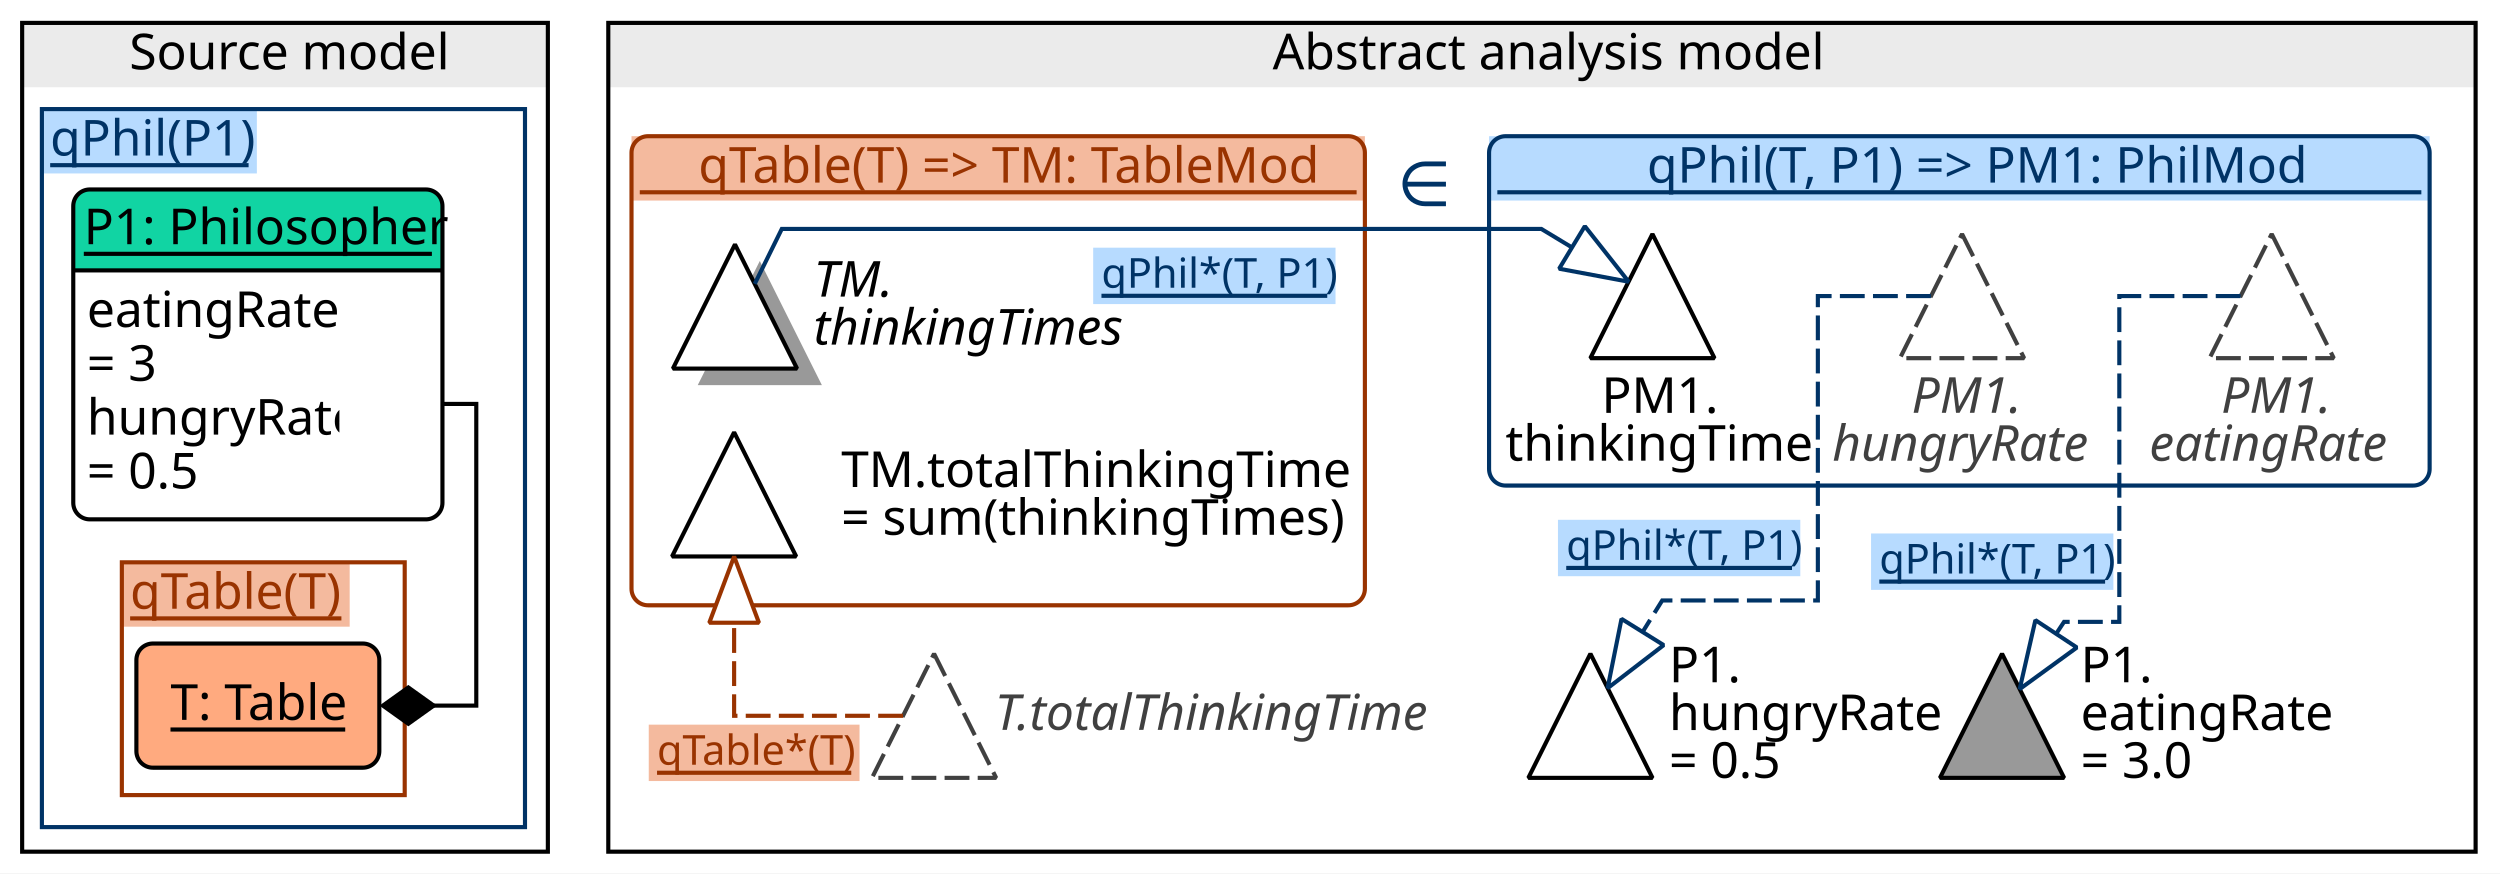
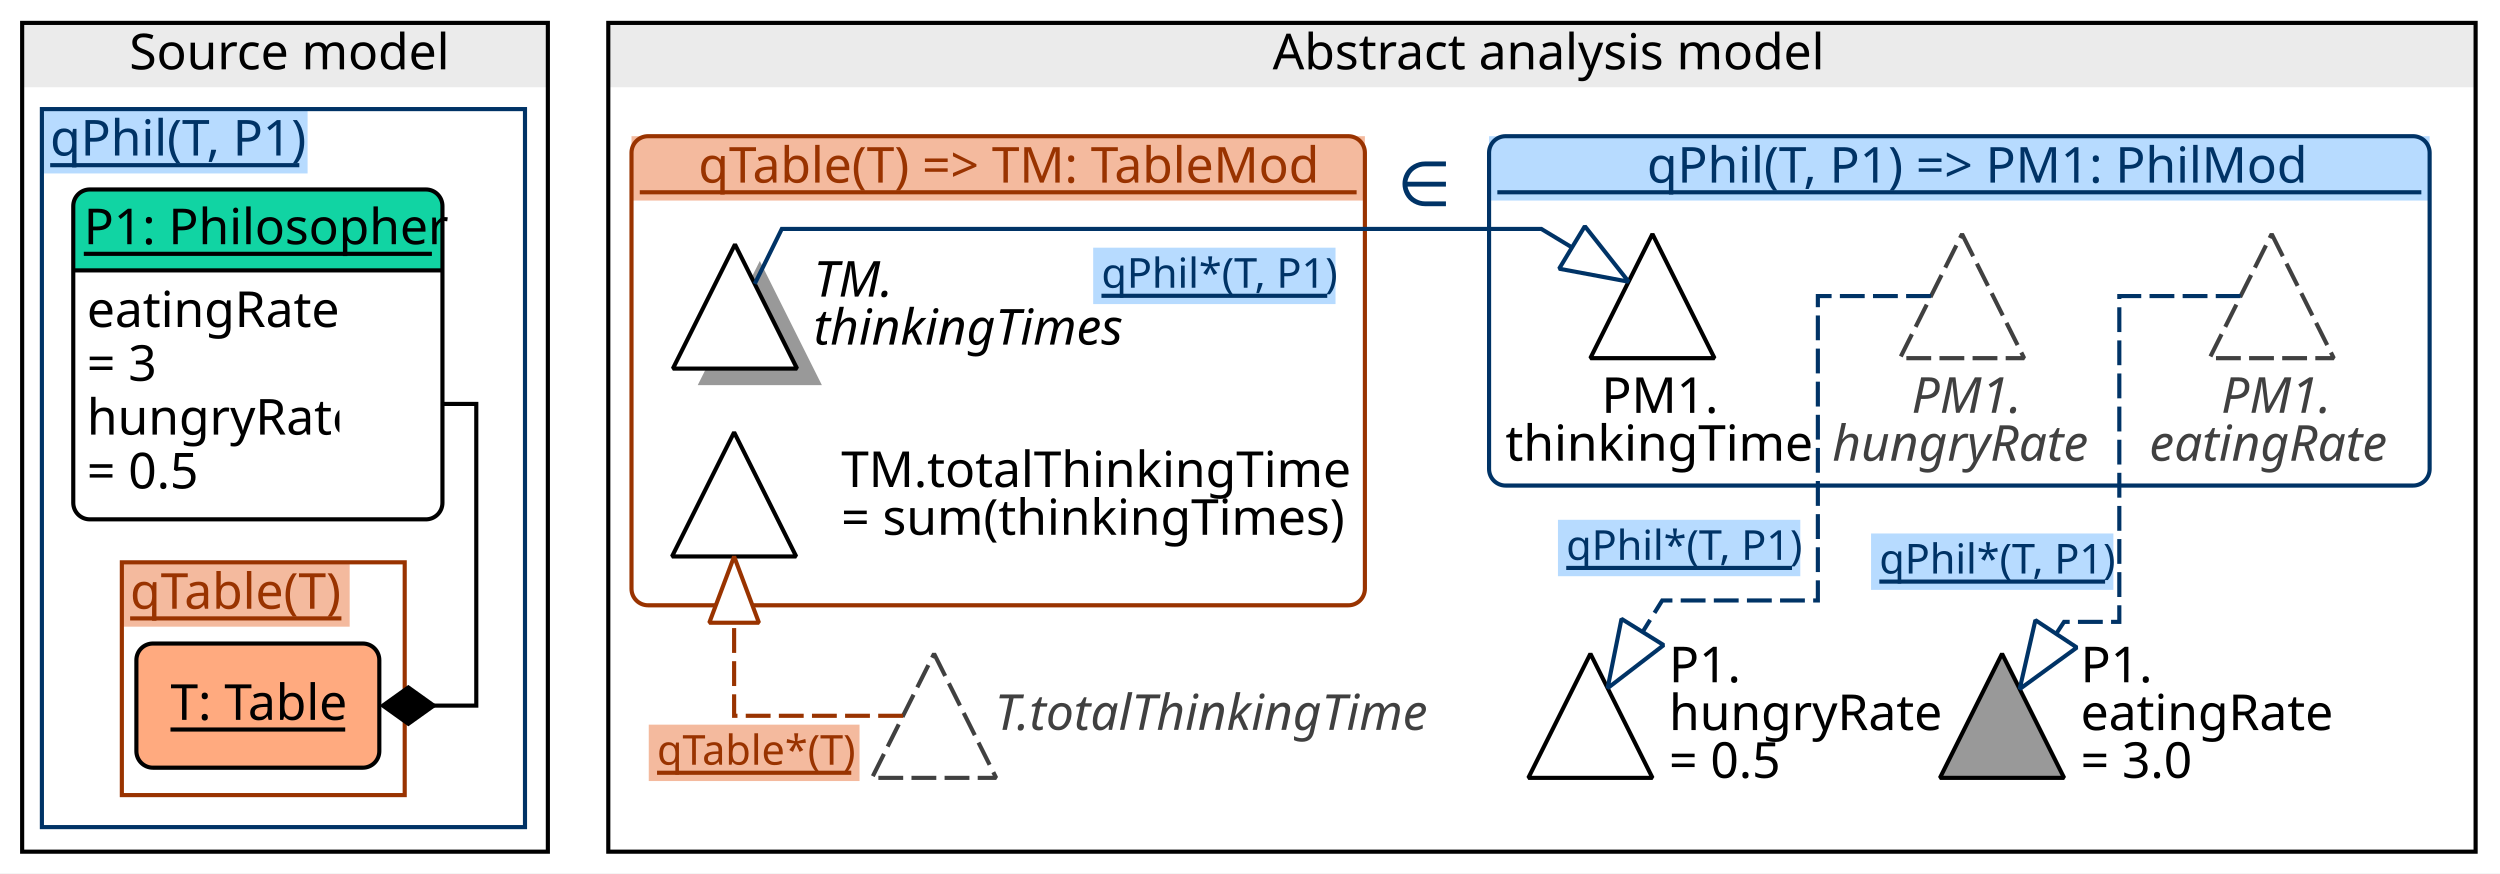
<svg xmlns="http://www.w3.org/2000/svg" fill-opacity="1" color-rendering="auto" color-interpolation="auto" text-rendering="auto" stroke="black" stroke-linecap="square" width="604" stroke-miterlimit="10" shape-rendering="auto" stroke-opacity="1" fill="black" stroke-dasharray="none" font-weight="normal" stroke-width="1" height="211" font-family="'Dialog'" font-style="normal" stroke-linejoin="miter" font-size="12px" stroke-dashoffset="0" image-rendering="auto">
  <defs id="genericDefs" />
  <g>
    <defs id="defs1">
      <clipPath clipPathUnits="userSpaceOnUse" id="clipPath1">
        <path d="M0 0 L604 0 L604 211 L0 211 L0 0 Z" />
      </clipPath>
      <clipPath clipPathUnits="userSpaceOnUse" id="clipPath2">
        <path d="M478 602 L1082 602 L1082 813 L478 813 L478 602 Z" />
      </clipPath>
      <clipPath clipPathUnits="userSpaceOnUse" id="clipPath3">
        <path d="M478 667.326 L478 813 L1082 813 L1082 667.326 Z" />
      </clipPath>
      <clipPath clipPathUnits="userSpaceOnUse" id="clipPath4">
        <path d="M478 602 L478 667.326 L1082 667.326 L1082 602 Z" />
      </clipPath>
      <clipPath clipPathUnits="userSpaceOnUse" id="clipPath5">
        <path d="M0 0 L0 52 L61 52 L61 0 Z" />
      </clipPath>
      <clipPath clipPathUnits="userSpaceOnUse" id="clipPath6">
        <path d="M472 598 L1076 598 L1076 809 L472 809 L472 598 Z" />
      </clipPath>
    </defs>
    <g fill="white" text-rendering="geometricPrecision" shape-rendering="geometricPrecision" transform="translate(-478,-602)" stroke="white">
      <rect x="478" width="604" height="211" y="602" clip-path="url(#clipPath2)" stroke="none" />
    </g>
    <g fill="white" text-rendering="geometricPrecision" shape-rendering="geometricPrecision" transform="matrix(1,0,0,1,-478,-602)" stroke="white">
      <rect x="483.351" width="127.012" height="200.236" y="607.53" clip-path="url(#clipPath2)" stroke="none" />
      <rect x="483.351" y="607.53" clip-path="url(#clipPath2)" fill="rgb(235,235,235)" width="127.012" height="15.55" stroke="none" />
    </g>
    <g text-rendering="geometricPrecision" stroke-miterlimit="1.45" shape-rendering="geometricPrecision" font-family="'Fira Sans'" transform="matrix(1,0,0,1,-478,-602)" stroke-linecap="butt">
      <text x="509.246" xml:space="preserve" y="618.747" clip-path="url(#clipPath2)" stroke="none">Source model</text>
      <rect fill="none" x="483.351" width="127.012" height="200.236" y="607.53" clip-path="url(#clipPath2)" />
    </g>
    <g fill="rgb(183,219,255)" text-rendering="geometricPrecision" shape-rendering="geometricPrecision" transform="matrix(1,0,0,1,-478,-602)" stroke="rgb(183,219,255)">
-       <rect x="488.121" width="51.938" height="15.55" y="628.356" clip-path="url(#clipPath2)" stroke="none" />
+       <rect x="488.121" width="64.195" height="15.55" y="628.356" clip-path="url(#clipPath2)" stroke="none" />
    </g>
    <g stroke-linecap="butt" transform="matrix(1,0,0,1,-478,-602)" fill="rgb(0,51,102)" text-rendering="geometricPrecision" font-family="'Fira Sans'" shape-rendering="geometricPrecision" stroke="rgb(0,51,102)" stroke-miterlimit="1.45">
-       <text x="490.121" xml:space="preserve" y="639.573" clip-path="url(#clipPath2)" stroke="none">qPhil(P1)</text>
-       <line y2="641.906" fill="none" x1="490.121" clip-path="url(#clipPath2)" x2="538.059" y1="641.906" />
+       <text x="490.121" xml:space="preserve" y="639.573" clip-path="url(#clipPath2)" stroke="none">qPhil(T, P1)</text>
+       <line y2="641.906" fill="none" x1="490.121" clip-path="url(#clipPath2)" x2="550.316" y1="641.906" />
      <rect fill="none" x="488.121" width="116.717" height="173.474" y="628.356" clip-path="url(#clipPath2)" />
    </g>
    <g fill="rgb(255,170,127)" text-rendering="geometricPrecision" shape-rendering="geometricPrecision" transform="matrix(1,0,0,1,-478,-602)" stroke="rgb(255,170,127)">
      <rect x="510.95" y="757.476" clip-path="url(#clipPath2)" width="58.694" rx="4" ry="4" height="30" stroke="none" />
    </g>
    <g text-rendering="geometricPrecision" stroke-miterlimit="1.45" shape-rendering="geometricPrecision" transform="matrix(1,0,0,1,-478,-602)" stroke-linecap="butt">
      <rect x="510.95" y="757.476" clip-path="url(#clipPath2)" fill="none" width="58.694" rx="4" ry="4" height="30" />
      <text x="519.188" xml:space="preserve" y="775.918" clip-path="url(#clipPath2)" font-family="'Fira Sans'" stroke="none">T: Table</text>
      <line y2="778.251" fill="none" x1="519.188" clip-path="url(#clipPath2)" x2="561.405" y1="778.251" />
    </g>
    <g fill="white" text-rendering="geometricPrecision" shape-rendering="geometricPrecision" transform="matrix(1,0,0,1,-478,-602)" stroke="white">
      <rect x="495.7" y="647.776" clip-path="url(#clipPath3)" width="89.195" rx="4" ry="4" height="79.7" stroke="none" />
      <rect x="495.7" y="647.776" clip-path="url(#clipPath4)" fill="rgb(17,212,163)" width="89.195" rx="4" ry="4" height="79.7" stroke="none" />
    </g>
    <g text-rendering="geometricPrecision" stroke-miterlimit="1.45" shape-rendering="geometricPrecision" transform="matrix(1,0,0,1,-478,-602)" stroke-linecap="butt">
      <rect x="495.7" y="647.776" clip-path="url(#clipPath2)" fill="none" width="89.195" rx="4" ry="4" height="79.7" />
      <line y2="667.326" fill="none" x1="495.7" clip-path="url(#clipPath2)" x2="584.894" y1="667.326" />
      <text x="498.248" xml:space="preserve" y="660.993" clip-path="url(#clipPath2)" font-family="'Fira Sans'" stroke="none">P1: Philosopher</text>
      <line y2="663.326" fill="none" x1="498.248" clip-path="url(#clipPath2)" x2="582.346" y1="663.326" />
    </g>
    <g text-rendering="geometricPrecision" stroke-miterlimit="1.45" shape-rendering="geometricPrecision" font-family="'Fira Sans'" transform="matrix(1,0,0,1,-478,-602) translate(499,671)" stroke-linecap="butt">
      <text x="0" xml:space="preserve" y="10" clip-path="url(#clipPath5)" stroke="none">eatingRate</text>
      <text x="57" xml:space="preserve" y="10" clip-path="url(#clipPath5)" stroke="none"> </text>
      <text x="0" xml:space="preserve" y="23" clip-path="url(#clipPath5)" stroke="none">= 3</text>
      <text x="16" xml:space="preserve" y="23" clip-path="url(#clipPath5)" stroke="none"> </text>
      <text x="0" xml:space="preserve" y="36" clip-path="url(#clipPath5)" stroke="none">hungryRate</text>
      <text x="61" xml:space="preserve" y="36" clip-path="url(#clipPath5)" stroke="none"> </text>
      <text x="0" xml:space="preserve" y="49" clip-path="url(#clipPath5)" stroke="none">= 0.5</text>
    </g>
    <g fill="rgb(244,186,158)" text-rendering="geometricPrecision" shape-rendering="geometricPrecision" transform="matrix(1,0,0,1,-478,-602)" stroke="rgb(244,186,158)">
      <rect x="507.438" width="55.044" height="15.55" y="737.856" clip-path="url(#clipPath2)" stroke="none" />
    </g>
    <g stroke-linecap="butt" transform="matrix(1,0,0,1,-478,-602)" fill="rgb(153,51,0)" text-rendering="geometricPrecision" font-family="'Fira Sans'" shape-rendering="geometricPrecision" stroke="rgb(153,51,0)" stroke-miterlimit="1.45">
      <text x="509.438" xml:space="preserve" y="749.073" clip-path="url(#clipPath2)" stroke="none">qTable(T)</text>
      <line y2="751.406" fill="none" x1="509.438" clip-path="url(#clipPath2)" x2="560.482" y1="751.406" />
      <rect fill="none" x="507.438" width="68.339" height="56.24" y="737.856" clip-path="url(#clipPath2)" />
      <path fill="none" d="M576.647 772.476 L593.07 772.476 L593.07 699.588 L584.862 699.588" clip-path="url(#clipPath2)" stroke="black" />
      <path fill="black" d="M569.647 772.476 L576.647 767.476 L583.647 772.476 L576.647 777.476 Z" clip-path="url(#clipPath2)" stroke="none" />
    </g>
    <g fill="rgb(235,235,235)" text-rendering="geometricPrecision" shape-rendering="geometricPrecision" transform="matrix(1,0,0,1,-478,-602)" stroke="rgb(235,235,235)">
      <rect x="624.963" width="451.144" height="15.55" y="607.53" clip-path="url(#clipPath2)" stroke="none" />
    </g>
    <g text-rendering="geometricPrecision" stroke-miterlimit="1.45" shape-rendering="geometricPrecision" font-family="'Fira Sans'" transform="matrix(1,0,0,1,-478,-602)" stroke-linecap="butt">
      <text x="785.465" xml:space="preserve" y="618.747" clip-path="url(#clipPath2)" stroke="none">Abstract analysis model</text>
      <rect fill="none" x="624.963" width="451.144" height="200.236" y="607.53" clip-path="url(#clipPath2)" />
    </g>
    <g fill="rgb(183,219,255)" text-rendering="geometricPrecision" shape-rendering="geometricPrecision" transform="matrix(1,0,0,1,-478,-602)" stroke="rgb(183,219,255)">
      <rect x="837.758" width="227.24" height="15.55" y="634.905" clip-path="url(#clipPath2)" stroke="none" />
    </g>
    <g stroke-linecap="butt" transform="matrix(1,0,0,1,-478,-602)" fill="rgb(0,51,102)" text-rendering="geometricPrecision" font-family="'Fira Sans'" shape-rendering="geometricPrecision" stroke="rgb(0,51,102)" stroke-miterlimit="1.45">
      <text x="875.916" xml:space="preserve" y="646.122" clip-path="url(#clipPath2)" stroke="none">qPhil(T, P1) =&gt; PM1: PhilMod</text>
      <line y2="648.454" fill="none" x1="839.758" clip-path="url(#clipPath2)" x2="1062.998" y1="648.454" />
      <rect x="837.758" y="634.905" clip-path="url(#clipPath2)" fill="none" width="227.24" rx="4" ry="4" height="84.408" />
      <path fill="none" d="M877.226 658.533 L892.226 688.533 L862.226 688.533 Z" fill-rule="evenodd" clip-path="url(#clipPath2)" stroke="black" />
      <text fill="black" x="864.933" xml:space="preserve" y="701.75" clip-path="url(#clipPath2)" stroke="none">PM1.</text>
      <text fill="black" x="841.719" xml:space="preserve" y="713.3" clip-path="url(#clipPath2)" stroke="none">thinkingTime</text>
    </g>
    <g stroke-linecap="butt" transform="matrix(1,0,0,1,-478,-602)" fill="rgb(64,64,64)" text-rendering="geometricPrecision" shape-rendering="geometricPrecision" stroke-dasharray="6,2" stroke="rgb(64,64,64)" stroke-miterlimit="1.45">
      <path fill="none" d="M952.032 658.533 L967.032 688.533 L937.032 688.533 Z" fill-rule="evenodd" clip-path="url(#clipPath2)" />
      <text x="939.847" y="701.732" clip-path="url(#clipPath2)" font-family="'Fira Sans'" font-style="italic" stroke-dasharray="none" stroke="none" xml:space="preserve">PM1.</text>
      <text x="920.676" y="713.318" clip-path="url(#clipPath2)" font-family="'Fira Sans'" font-style="italic" stroke-dasharray="none" stroke="none" xml:space="preserve">hungryRate</text>
      <path fill="none" d="M1026.839 658.533 L1041.839 688.533 L1011.839 688.533 Z" clip-path="url(#clipPath2)" fill-rule="evenodd" />
      <text x="1014.654" y="701.732" clip-path="url(#clipPath2)" font-family="'Fira Sans'" font-style="italic" stroke-dasharray="none" stroke="none" xml:space="preserve">PM1.</text>
      <text x="997.275" y="713.318" clip-path="url(#clipPath2)" font-family="'Fira Sans'" font-style="italic" stroke-dasharray="none" stroke="none" xml:space="preserve">eatingRate</text>
      <path fill="none" stroke-dasharray="none" d="M862.246 759.936 L877.246 789.936 L847.246 789.936 Z" clip-path="url(#clipPath2)" fill-rule="evenodd" stroke="black" />
    </g>
    <g text-rendering="geometricPrecision" stroke-miterlimit="1.45" shape-rendering="geometricPrecision" font-family="'Fira Sans'" transform="matrix(1,0,0,1,-478,-602)" stroke-linecap="butt">
      <text x="881.246" xml:space="preserve" y="766.828" clip-path="url(#clipPath2)" stroke="none">P1.</text>
      <text x="881.246" xml:space="preserve" y="778.378" clip-path="url(#clipPath2)" stroke="none">hungryRate</text>
      <text x="881.246" xml:space="preserve" y="789.928" clip-path="url(#clipPath2)" stroke="none">= 0.5</text>
    </g>
    <g fill="rgb(153,153,153)" text-rendering="geometricPrecision" shape-rendering="geometricPrecision" transform="matrix(1,0,0,1,-478,-602)" stroke="rgb(153,153,153)">
      <path d="M961.693 759.936 L976.693 789.936 L946.693 789.936 Z" fill-rule="evenodd" clip-path="url(#clipPath2)" stroke="none" />
    </g>
    <g text-rendering="geometricPrecision" stroke-miterlimit="1.45" shape-rendering="geometricPrecision" transform="matrix(1,0,0,1,-478,-602)" stroke-linecap="butt">
      <path fill="none" d="M961.693 759.936 L976.693 789.936 L946.693 789.936 Z" fill-rule="evenodd" clip-path="url(#clipPath2)" />
      <text x="980.693" xml:space="preserve" y="766.828" clip-path="url(#clipPath2)" font-family="'Fira Sans'" stroke="none">P1.</text>
      <text x="980.693" xml:space="preserve" y="778.378" clip-path="url(#clipPath2)" font-family="'Fira Sans'" stroke="none">eatingRate</text>
      <text x="980.693" xml:space="preserve" y="789.928" clip-path="url(#clipPath2)" font-family="'Fira Sans'" stroke="none">= 3.0</text>
      <path fill="none" stroke-dasharray="6,2" d="M944.514 673.533 L917.195 673.533 L917.195 747.078 L879.587 747.078 L874.322 755.536" clip-path="url(#clipPath2)" stroke="rgb(0,51,102)" />
      <path fill="white" stroke-dasharray="6,2" d="M866.395 768.271 L879.944 757.858 L869.757 751.516 Z" clip-path="url(#clipPath2)" stroke="none" />
      <path fill="none" d="M866.395 768.271 L879.944 757.858 L869.757 751.516 Z" clip-path="url(#clipPath2)" stroke="rgb(0,51,102)" />
      <rect x="930.045" y="730.889" clip-path="url(#clipPath2)" fill="rgb(183,219,255)" width="58.55" stroke-dasharray="6,2" height="13.625" stroke="none" />
    </g>
    <g stroke-linecap="butt" font-size="10px" transform="matrix(1,0,0,1,-478,-602)" fill="rgb(0,51,102)" text-rendering="geometricPrecision" font-family="'Fira Sans'" shape-rendering="geometricPrecision" stroke="rgb(0,51,102)" stroke-miterlimit="1.45">
      <text x="932.045" xml:space="preserve" y="740.569" clip-path="url(#clipPath2)" stroke="none">qPhil*(T, P1)</text>
      <line y2="742.513" fill="none" x1="932.045" clip-path="url(#clipPath2)" x2="986.595" y1="742.513" />
      <path fill="none" stroke-dasharray="6,2" d="M1019.326 673.533 L990.027 673.533 L990.027 752.239 L976.673 752.239 L974.212 755.966" clip-path="url(#clipPath2)" />
    </g>
    <g stroke-linecap="butt" transform="matrix(1,0,0,1,-478,-602)" fill="white" text-rendering="geometricPrecision" shape-rendering="geometricPrecision" stroke-dasharray="6,2" stroke="white" stroke-miterlimit="1.45">
      <path d="M965.95 768.486 L979.771 758.437 L969.755 751.827 Z" stroke="none" clip-path="url(#clipPath2)" />
      <path fill="none" stroke-dasharray="none" d="M965.95 768.486 L979.771 758.437 L969.755 751.827 Z" clip-path="url(#clipPath2)" stroke="rgb(0,51,102)" />
      <rect x="854.402" y="727.587" clip-path="url(#clipPath2)" fill="rgb(183,219,255)" width="58.55" height="13.625" stroke="none" />
    </g>
    <g stroke-linecap="butt" font-size="10px" transform="matrix(1,0,0,1,-478,-602)" fill="rgb(0,51,102)" text-rendering="geometricPrecision" font-family="'Fira Sans'" shape-rendering="geometricPrecision" stroke="rgb(0,51,102)" stroke-miterlimit="1.45">
      <text x="856.402" xml:space="preserve" y="737.268" clip-path="url(#clipPath2)" stroke="none">qPhil*(T, P1)</text>
      <line y2="739.212" fill="none" x1="856.402" clip-path="url(#clipPath2)" x2="910.952" y1="739.212" />
    </g>
    <g fill="rgb(244,186,158)" text-rendering="geometricPrecision" shape-rendering="geometricPrecision" transform="matrix(1,0,0,1,-478,-602)" stroke="rgb(244,186,158)">
      <rect x="630.571" width="177.187" height="15.55" y="634.905" clip-path="url(#clipPath2)" stroke="none" />
    </g>
    <g stroke-linecap="butt" transform="matrix(1,0,0,1,-478,-602)" fill="rgb(153,51,0)" text-rendering="geometricPrecision" font-family="'Fira Sans'" shape-rendering="geometricPrecision" stroke="rgb(153,51,0)" stroke-miterlimit="1.45">
      <text x="646.725" xml:space="preserve" y="646.122" clip-path="url(#clipPath2)" stroke="none">qTable(T) =&gt; TM: TableMod</text>
      <line y2="648.454" fill="none" x1="632.571" clip-path="url(#clipPath2)" x2="805.758" y1="648.454" />
      <rect x="630.571" y="634.905" clip-path="url(#clipPath2)" fill="none" width="177.187" rx="4" ry="4" height="113.336" />
      <path fill="none" d="M655.363 706.436 L670.363 736.436 L640.363 736.436 Z" fill-rule="evenodd" clip-path="url(#clipPath2)" stroke="black" />
      <text fill="black" x="681.236" xml:space="preserve" y="719.653" clip-path="url(#clipPath2)" stroke="none">TM.totalThinkingTime</text>
      <text fill="black" x="681.236" xml:space="preserve" y="731.203" clip-path="url(#clipPath2)" stroke="none">= sum(thinkingTimes)</text>
    </g>
    <g fill="rgb(153,153,153)" text-rendering="geometricPrecision" shape-rendering="geometricPrecision" transform="matrix(1,0,0,1,-478,-602) translate(6,4)" stroke="rgb(153,153,153)">
      <path d="M655.569 661.052 L670.569 691.052 L640.569 691.052 Z" fill-rule="evenodd" clip-path="url(#clipPath6)" stroke="none" />
    </g>
    <g fill="white" text-rendering="geometricPrecision" shape-rendering="geometricPrecision" transform="matrix(1,0,0,1,-478,-602)" stroke="white">
      <path d="M655.569 661.052 L670.569 691.052 L640.569 691.052 Z" fill-rule="evenodd" clip-path="url(#clipPath2)" stroke="none" />
    </g>
    <g text-rendering="geometricPrecision" stroke-miterlimit="1.45" shape-rendering="geometricPrecision" transform="matrix(1,0,0,1,-478,-602)" stroke-linecap="butt">
      <path fill="none" d="M655.569 661.052 L670.569 691.052 L640.569 691.052 Z" fill-rule="evenodd" clip-path="url(#clipPath2)" />
      <text x="674.569" y="673.665" clip-path="url(#clipPath2)" font-family="'Fira Sans'" font-style="italic" stroke="none" xml:space="preserve">TM.</text>
      <text x="674.569" y="685.25" clip-path="url(#clipPath2)" font-family="'Fira Sans'" font-style="italic" stroke="none" xml:space="preserve">thinkingTimes</text>
      <path fill="none" stroke-dasharray="6,2" d="M703.671 759.936 L718.671 789.936 L688.671 789.936 Z" clip-path="url(#clipPath2)" fill-rule="evenodd" stroke="rgb(64,64,64)" />
    </g>
    <g stroke-linecap="butt" transform="matrix(1,0,0,1,-478,-602)" fill="rgb(64,64,64)" text-rendering="geometricPrecision" font-family="'Fira Sans'" shape-rendering="geometricPrecision" font-style="italic" stroke="rgb(64,64,64)" stroke-miterlimit="1.45">
      <text x="718.349" xml:space="preserve" y="778.342" clip-path="url(#clipPath2)" stroke="none">T.totalThinkingTime</text>
    </g>
    <g stroke-linecap="butt" transform="matrix(1,0,0,1,-478,-602)" fill="rgb(0,51,102)" text-rendering="geometricPrecision" shape-rendering="geometricPrecision" stroke="rgb(0,51,102)" stroke-miterlimit="1.45">
      <path fill="none" d="M660.343 670.584 L666.883 657.308 L850.384 657.308 L858.648 662.303" clip-path="url(#clipPath2)" />
      <path fill="white" d="M871.485 670.063 L860.896 656.651 L854.688 666.921 Z" clip-path="url(#clipPath2)" stroke="none" />
      <path fill="none" d="M871.485 670.063 L860.896 656.651 L854.688 666.921 Z" clip-path="url(#clipPath2)" />
      <text x="815.559" font-size="15px" y="651.671" clip-path="url(#clipPath2)" font-family="'DejaVu Sans'" stroke="none" xml:space="preserve">∈</text>
      <rect x="742.112" y="661.84" clip-path="url(#clipPath2)" fill="rgb(183,219,255)" width="58.55" height="13.625" stroke="none" />
      <text x="744.112" font-size="10px" y="671.521" clip-path="url(#clipPath2)" font-family="'Fira Sans'" stroke="none" xml:space="preserve">qPhil*(T, P1)</text>
      <line y2="673.465" fill="none" x1="744.112" clip-path="url(#clipPath2)" x2="798.662" y1="673.465" />
      <path fill="none" stroke-dasharray="6,2" d="M696.17 774.936 L655.363 774.936 L655.363 751.457" clip-path="url(#clipPath2)" stroke="rgb(153,51,0)" />
      <path fill="white" stroke-dasharray="6,2" d="M655.363 736.457 L649.363 752.457 L661.363 752.457 Z" clip-path="url(#clipPath2)" stroke="none" />
      <path fill="none" d="M655.363 736.457 L649.363 752.457 L661.363 752.457 Z" clip-path="url(#clipPath2)" stroke="rgb(153,51,0)" />
      <rect x="634.74" y="777.075" clip-path="url(#clipPath2)" fill="rgb(244,186,158)" width="50.924" stroke-dasharray="6,2" height="13.625" stroke="none" />
    </g>
    <g stroke-linecap="butt" font-size="10px" transform="matrix(1,0,0,1,-478,-602)" fill="rgb(153,51,0)" text-rendering="geometricPrecision" font-family="'Fira Sans'" shape-rendering="geometricPrecision" stroke="rgb(153,51,0)" stroke-miterlimit="1.45">
      <text x="636.74" xml:space="preserve" y="786.755" clip-path="url(#clipPath2)" stroke="none">qTable*(T)</text>
      <line y2="788.699" fill="none" x1="636.74" clip-path="url(#clipPath2)" x2="683.664" y1="788.699" />
    </g>
  </g>
</svg>
